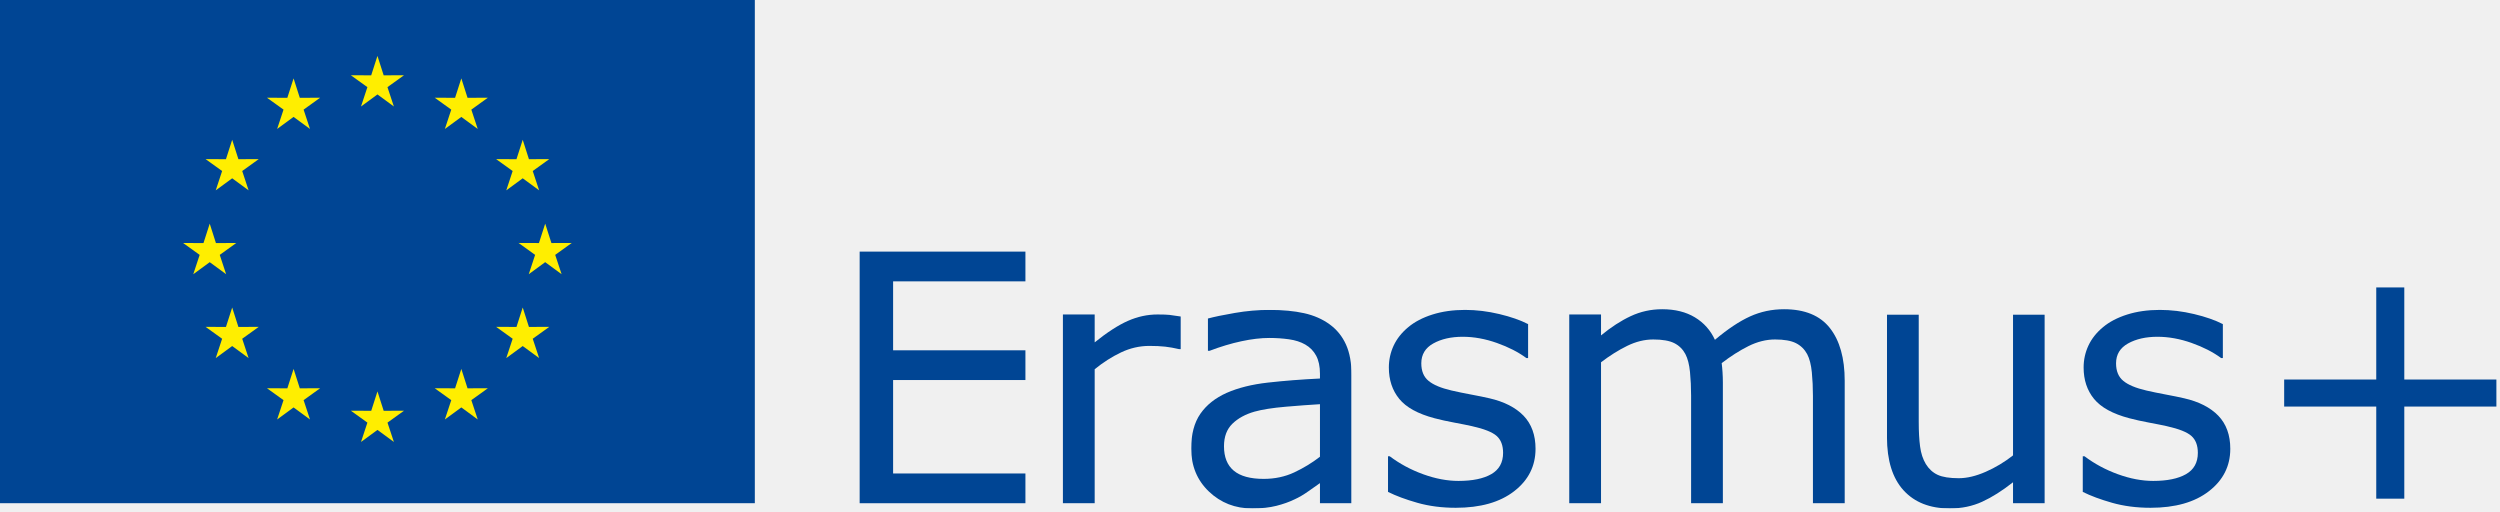
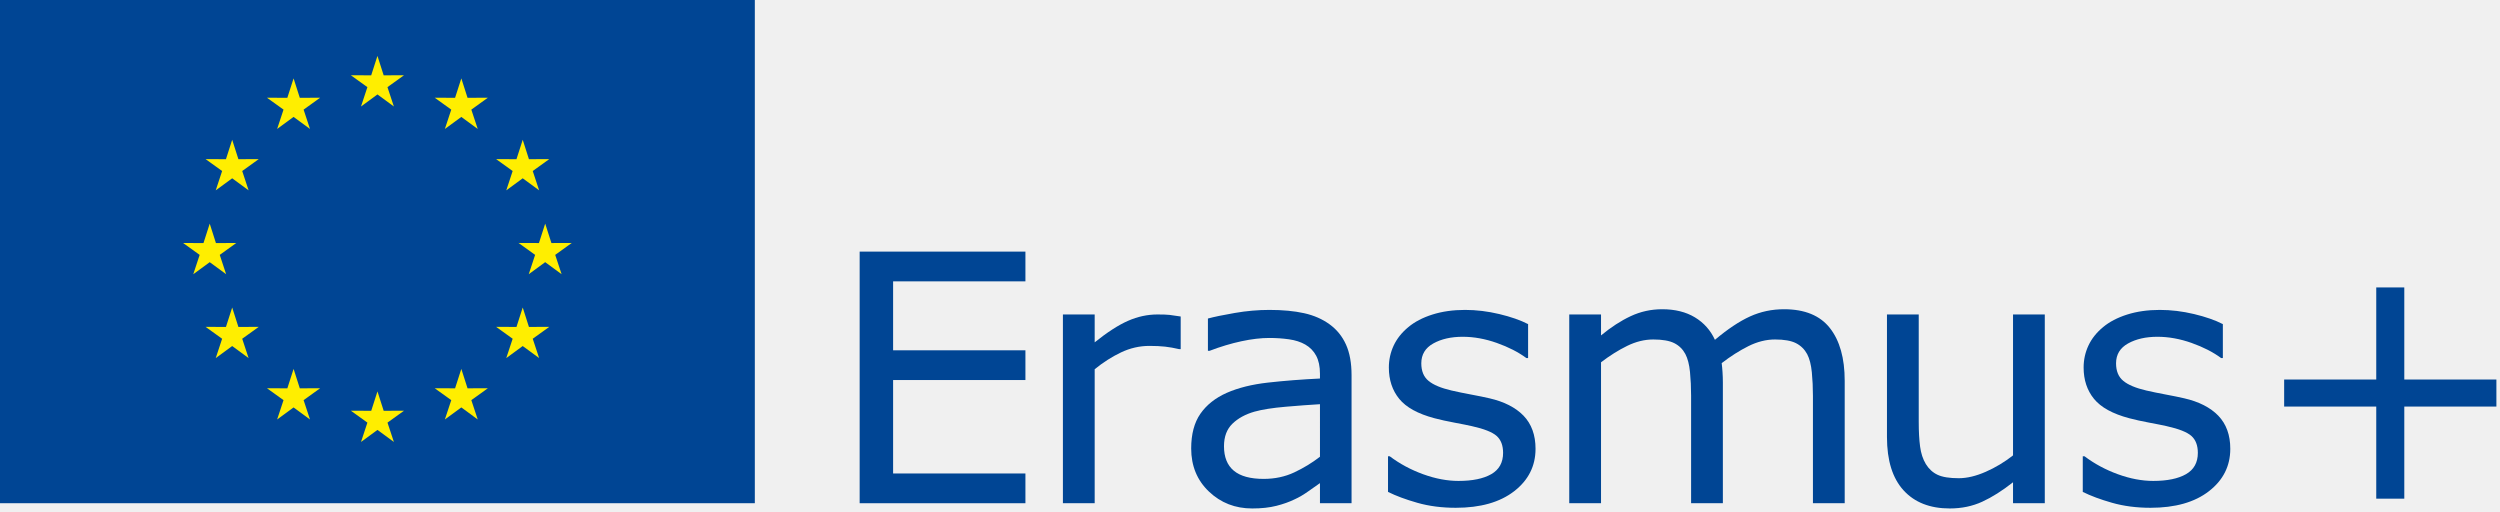
- <svg xmlns="http://www.w3.org/2000/svg" xmlns:xlink="http://www.w3.org/1999/xlink" width="225px" height="46px" viewBox="0 0 225 46" version="1.1">
-   <defs>
-     <polygon id="path-1" points="0.207 18 14.64 18 14.64 0.13 0.207 0.13" />
-     <polygon id="path-3" points="0.827 18 15.031 18 15.031 0.54 0.827 0.54" />
-   </defs>
-   <g id="Page-1" stroke="none" stroke-width="1" fill="none" fill-rule="evenodd">
-     <g id="erasmus" transform="translate(0, -1)">
-       <g id="Page-1">
-         <polygon id="Fill-1" fill="#004594" points="77.369 23.645 77.369 46.29 92.288 46.29 92.288 43.613 80.38 43.613 80.38 35.203 92.288 35.203 92.288 32.527 80.38 32.527 80.38 26.322 92.288 26.322 92.288 23.645" />
-         <g id="Group-16" transform="translate(95, 28.7615)">
-           <path d="M11.262,3.659 L11.11,3.659 C10.684,3.558 10.271,3.484 9.87,3.438 C9.47,3.393 8.996,3.37 8.449,3.37 C7.567,3.37 6.715,3.565 5.894,3.955 C5.072,4.346 4.281,4.851 3.521,5.469 L3.521,17.529 L0.662,17.529 L0.662,0.541 L3.521,0.541 L3.521,3.05 C4.656,2.138 5.658,1.492 6.525,1.112 C7.391,0.731 8.276,0.541 9.179,0.541 C9.675,0.541 10.035,0.554 10.258,0.58 C10.481,0.605 10.816,0.653 11.262,0.724 L11.262,3.659 Z" id="Fill-2" fill="#004594" />
-           <g id="Group-6" transform="translate(12, 0)">
-             <mask id="mask-2" fill="white">
-               <use xlink:href="#path-1" />
-             </mask>
-             <g id="Clip-5" />
-             <path d="M14.64,17.528 L11.796,17.528 L11.796,15.719 C11.543,15.891 11.2,16.132 10.771,16.441 C10.338,16.75 9.921,16.996 9.515,17.179 C9.039,17.411 8.491,17.607 7.872,17.764 C7.255,17.921 6.529,18 5.699,18 C4.167,18 2.869,17.493 1.804,16.479 C0.741,15.465 0.207,14.172 0.207,12.601 C0.207,11.313 0.483,10.271 1.036,9.475 C1.589,8.68 2.377,8.054 3.401,7.597 C4.436,7.141 5.678,6.832 7.128,6.67 C8.578,6.507 10.133,6.386 11.796,6.305 L11.796,5.863 C11.796,5.215 11.682,4.677 11.454,4.251 C11.226,3.826 10.899,3.491 10.473,3.247 C10.068,3.014 9.582,2.857 9.014,2.776 C8.445,2.695 7.853,2.655 7.234,2.655 C6.484,2.655 5.647,2.753 4.724,2.951 C3.801,3.149 2.849,3.435 1.865,3.81 L1.714,3.81 L1.714,0.905 C2.271,0.754 3.076,0.586 4.131,0.404 C5.186,0.221 6.224,0.13 7.25,0.13 C8.445,0.13 9.486,0.229 10.374,0.426 C11.261,0.624 12.03,0.962 12.678,1.438 C13.318,1.905 13.803,2.508 14.139,3.247 C14.473,3.988 14.64,4.905 14.64,6 L14.64,17.528 Z M11.796,13.346 L11.796,8.616 C10.925,8.667 9.898,8.743 8.716,8.844 C7.535,8.946 6.599,9.093 5.91,9.285 C5.09,9.519 4.426,9.881 3.918,10.373 C3.412,10.865 3.159,11.541 3.159,12.403 C3.159,13.376 3.451,14.109 4.04,14.6 C4.628,15.092 5.526,15.338 6.732,15.338 C7.736,15.338 8.653,15.143 9.485,14.753 C10.316,14.362 11.086,13.894 11.796,13.346 L11.796,13.346 Z" id="Fill-4" fill="#004594" mask="url(#mask-2)" />
-           </g>
-           <path d="M43.198,12.631 C43.198,14.182 42.557,15.455 41.274,16.448 C39.991,17.442 38.24,17.939 36.02,17.939 C34.762,17.939 33.609,17.789 32.56,17.49 C31.511,17.191 30.631,16.865 29.921,16.509 L29.921,13.3 L30.073,13.3 C30.975,13.98 31.979,14.519 33.084,14.92 C34.19,15.321 35.249,15.521 36.263,15.521 C37.52,15.521 38.504,15.318 39.213,14.913 C39.923,14.507 40.278,13.868 40.278,12.996 C40.278,12.327 40.085,11.82 39.7,11.475 C39.314,11.131 38.574,10.837 37.48,10.593 C37.074,10.502 36.544,10.396 35.89,10.274 C35.236,10.152 34.64,10.021 34.103,9.879 C32.613,9.483 31.556,8.903 30.932,8.137 C30.309,7.372 29.997,6.432 29.997,5.316 C29.997,4.616 30.142,3.958 30.43,3.339 C30.72,2.721 31.158,2.168 31.746,1.682 C32.314,1.205 33.036,0.827 33.913,0.548 C34.79,0.27 35.771,0.13 36.856,0.13 C37.87,0.13 38.896,0.254 39.935,0.503 C40.975,0.751 41.839,1.053 42.529,1.408 L42.529,4.465 L42.377,4.465 C41.647,3.927 40.759,3.473 39.715,3.103 C38.671,2.733 37.647,2.548 36.643,2.548 C35.599,2.548 34.717,2.748 33.997,3.149 C33.277,3.55 32.917,4.145 32.917,4.936 C32.917,5.635 33.135,6.163 33.571,6.517 C33.997,6.873 34.686,7.162 35.64,7.384 C36.166,7.506 36.757,7.628 37.411,7.749 C38.065,7.871 38.61,7.983 39.046,8.084 C40.374,8.388 41.398,8.91 42.118,9.65 C42.838,10.401 43.198,11.394 43.198,12.631" id="Fill-7" fill="#004594" />
-           <path d="M71.023,17.528 L68.164,17.528 L68.164,7.856 C68.164,7.126 68.131,6.421 68.065,5.742 C67.999,5.063 67.859,4.52 67.647,4.114 C67.413,3.679 67.079,3.349 66.643,3.126 C66.207,2.903 65.578,2.791 64.757,2.791 C63.956,2.791 63.155,2.992 62.354,3.392 C61.553,3.793 60.752,4.302 59.951,4.921 C59.982,5.154 60.007,5.425 60.027,5.734 C60.048,6.043 60.058,6.35 60.058,6.655 L60.058,17.528 L57.199,17.528 L57.199,7.856 C57.199,7.105 57.166,6.393 57.1,5.719 C57.034,5.045 56.894,4.505 56.682,4.099 C56.448,3.663 56.114,3.336 55.678,3.118 C55.242,2.901 54.613,2.791 53.792,2.791 C53.011,2.791 52.228,2.984 51.442,3.369 C50.656,3.755 49.873,4.247 49.092,4.845 L49.092,17.528 L46.233,17.528 L46.233,0.54 L49.092,0.54 L49.092,2.426 C49.985,1.687 50.874,1.108 51.762,0.693 C52.649,0.277 53.594,0.069 54.598,0.069 C55.754,0.069 56.735,0.313 57.541,0.799 C58.347,1.286 58.948,1.96 59.343,2.822 C60.499,1.848 61.553,1.147 62.506,0.716 C63.459,0.284 64.478,0.069 65.563,0.069 C67.429,0.069 68.805,0.634 69.692,1.765 C70.579,2.895 71.023,4.474 71.023,6.502 L71.023,17.528 Z" id="Fill-9" fill="#004594" />
-           <g id="Group-13" transform="translate(74, 0)">
-             <mask id="mask-4" fill="white">
-               <use xlink:href="#path-3" />
-             </mask>
-             <g id="Clip-12" />
-             <path d="M15.031,17.528 L12.172,17.528 L12.172,15.642 C11.208,16.403 10.286,16.986 9.404,17.391 C8.522,17.797 7.548,18 6.484,18 C4.699,18 3.31,17.455 2.317,16.365 C1.323,15.275 0.827,13.676 0.827,11.567 L0.827,0.54 L3.686,0.54 L3.686,10.213 C3.686,11.075 3.726,11.812 3.808,12.426 C3.889,13.039 4.061,13.564 4.324,14 C4.598,14.446 4.953,14.771 5.389,14.973 C5.825,15.176 6.458,15.277 7.29,15.277 C8.03,15.277 8.839,15.085 9.716,14.699 C10.593,14.314 11.412,13.822 12.172,13.224 L12.172,0.54 L15.031,0.54 L15.031,17.528 Z" id="Fill-11" fill="#004594" mask="url(#mask-4)" />
-           </g>
-           <path d="M105.726,12.631 C105.726,14.182 105.085,15.455 103.802,16.448 C102.52,17.442 100.768,17.939 98.548,17.939 C97.291,17.939 96.137,17.789 95.088,17.49 C94.039,17.191 93.159,16.865 92.449,16.509 L92.449,13.3 L92.602,13.3 C93.504,13.98 94.508,14.519 95.613,14.92 C96.718,15.321 97.777,15.521 98.791,15.521 C100.048,15.521 101.032,15.318 101.742,14.913 C102.451,14.507 102.806,13.868 102.806,12.996 C102.806,12.327 102.613,11.82 102.228,11.475 C101.843,11.131 101.103,10.837 100.008,10.593 C99.602,10.502 99.073,10.396 98.419,10.274 C97.764,10.152 97.169,10.021 96.632,9.879 C95.141,9.483 94.084,8.903 93.461,8.137 C92.837,7.372 92.526,6.432 92.526,5.316 C92.526,4.616 92.67,3.958 92.959,3.339 C93.248,2.721 93.686,2.168 94.274,1.682 C94.842,1.205 95.565,0.827 96.441,0.548 C97.318,0.27 98.299,0.13 99.384,0.13 C100.398,0.13 101.424,0.254 102.464,0.503 C103.503,0.751 104.368,1.053 105.057,1.408 L105.057,4.465 L104.905,4.465 C104.175,3.927 103.288,3.473 102.243,3.103 C101.199,2.733 100.175,2.548 99.171,2.548 C98.127,2.548 97.245,2.748 96.525,3.149 C95.805,3.55 95.445,4.145 95.445,4.936 C95.445,5.635 95.663,6.163 96.099,6.517 C96.525,6.873 97.215,7.162 98.168,7.384 C98.695,7.506 99.285,7.628 99.939,7.749 C100.593,7.871 101.138,7.983 101.574,8.084 C102.902,8.388 103.927,8.91 104.646,9.65 C105.366,10.401 105.726,11.394 105.726,12.631" id="Fill-14" fill="#004594" />
-         </g>
-         <polygon id="Fill-17" fill="#004594" points="213.863 26.869 213.863 35.157 205.575 35.157 205.575 37.591 213.863 37.591 213.863 45.88 216.387 45.88 216.387 37.591 224.675 37.591 224.675 35.157 216.387 35.157 216.387 26.869" />
-         <polygon id="Fill-18" fill="#004594" points="0 46.288 67.934 46.288 67.934 1 0 1" />
-         <polygon id="Fill-19" fill="#FFEE00" points="33.97 6.032 34.53 7.78 36.36 7.772 34.872 8.843 35.447 10.583 33.97 9.499 32.49 10.584 33.065 8.843 31.574 7.772 33.408 7.78" />
-         <polygon id="Fill-20" fill="#FFEE00" points="26.422 8.055 26.982 9.803 28.812 9.795 27.324 10.866 27.899 12.606 26.422 11.522 24.942 12.607 25.517 10.866 24.026 9.795 25.86 9.803" />
-         <polygon id="Fill-21" fill="#FFEE00" points="20.897 13.58 21.456 15.328 23.287 15.32 21.799 16.391 22.374 18.131 20.897 17.047 19.416 18.132 19.991 16.391 18.501 15.32 20.335 15.328" />
-         <polygon id="Fill-22" fill="#FFEE00" points="18.875 21.129 19.434 22.877 21.265 22.869 19.777 23.94 20.352 25.68 18.875 24.596 17.394 25.681 17.969 23.94 16.479 22.869 18.313 22.877" />
-         <polygon id="Fill-23" fill="#FFEE00" points="20.897 28.677 21.456 30.425 23.287 30.417 21.799 31.488 22.374 33.228 20.896 32.144 19.416 33.23 19.991 31.488 18.501 30.417 20.335 30.425" />
-         <polygon id="Fill-24" fill="#FFEE00" points="26.423 34.202 26.982 35.95 28.813 35.942 27.325 37.013 27.9 38.753 26.422 37.669 24.942 38.754 25.517 37.013 24.027 35.942 25.861 35.95" />
-         <polygon id="Fill-25" fill="#FFEE00" points="33.972 36.224 34.531 37.972 36.362 37.964 34.874 39.035 35.449 40.775 33.971 39.691 32.491 40.776 33.066 39.035 31.576 37.964 33.411 37.972" />
-         <polygon id="Fill-26" fill="#FFEE00" points="41.519 34.202 42.078 35.949 43.909 35.942 42.42 37.012 42.996 38.753 41.518 37.668 40.038 38.754 40.613 37.013 39.123 35.942 40.957 35.949" />
-         <polygon id="Fill-27" fill="#FFEE00" points="47.045 28.676 47.604 30.424 49.435 30.416 47.946 31.487 48.522 33.227 47.044 32.143 45.564 33.228 46.139 31.487 44.649 30.416 46.483 30.424" />
-         <polygon id="Fill-28" fill="#FFEE00" points="49.068 21.127 49.627 22.874 51.458 22.867 49.968 23.938 50.544 25.678 49.066 24.594 47.587 25.679 48.161 23.938 46.672 22.867 48.505 22.874" />
-         <polygon id="Fill-29" fill="#FFEE00" points="47.045 13.58 47.604 15.328 49.434 15.32 47.946 16.391 48.522 18.131 47.044 17.047 45.564 18.133 46.139 16.391 44.649 15.32 46.483 15.328" />
-         <polygon id="Fill-30" fill="#FFEE00" points="41.519 8.055 42.078 9.802 43.908 9.795 42.42 10.866 42.995 12.606 41.518 11.522 40.038 12.608 40.613 10.866 39.123 9.795 40.957 9.802" />
-       </g>
-     </g>
+ <svg xmlns="http://www.w3.org/2000/svg" width="100%" height="100%" viewBox="0 0 225 46" version="1.1" xml:space="preserve" style="fill-rule:evenodd;clip-rule:evenodd;stroke-linejoin:round;stroke-miterlimit:1.414;">
+   <g id="Page-1">
+     <path id="Fill-1" d="M77.369,22.645l0,22.645l14.919,0l0,-2.677l-11.908,0l0,-8.41l11.908,0l0,-2.676l-11.908,0l0,-6.205l11.908,0l0,-2.677l-14.919,0Z" style="fill:#004594;" />
+     <path id="Fill-2" d="M106.262,31.42l-0.152,0c-0.426,-0.101 -0.839,-0.175 -1.24,-0.221c-0.4,-0.045 -0.874,-0.068 -1.421,-0.068c-0.882,0 -1.734,0.195 -2.555,0.585c-0.822,0.391 -1.613,0.896 -2.373,1.514l0,12.06l-2.859,0l0,-16.988l2.859,0l0,2.509c1.135,-0.912 2.137,-1.558 3.004,-1.938c0.866,-0.381 1.751,-0.571 2.654,-0.571c0.496,0 0.856,0.013 1.079,0.039c0.223,0.025 0.558,0.073 1.004,0.144l0,2.935Z" style="fill:#004594;" />
+     <path id="Fill-4" d="M121.641,45.29l-2.845,0l0,-1.809c-0.254,0.172 -0.596,0.413 -1.026,0.722c-0.432,0.309 -0.85,0.555 -1.255,0.738c-0.477,0.232 -1.025,0.428 -1.643,0.585c-0.618,0.157 -1.343,0.236 -2.174,0.236c-1.532,0 -2.829,-0.507 -3.894,-1.521c-1.064,-1.014 -1.597,-2.307 -1.597,-3.878c0,-1.288 0.276,-2.33 0.829,-3.126c0.553,-0.795 1.341,-1.421 2.365,-1.878c1.035,-0.456 2.276,-0.765 3.727,-0.927c1.45,-0.163 3.005,-0.284 4.668,-0.365l0,-0.442c0,-0.648 -0.114,-1.186 -0.342,-1.612c-0.228,-0.425 -0.556,-0.76 -0.981,-1.004c-0.406,-0.233 -0.892,-0.39 -1.46,-0.471c-0.568,-0.081 -1.161,-0.121 -1.78,-0.121c-0.75,0 -1.586,0.098 -2.509,0.296c-0.923,0.198 -1.876,0.484 -2.859,0.859l-0.152,0l0,-2.905c0.557,-0.151 1.363,-0.319 2.418,-0.501c1.054,-0.183 2.093,-0.274 3.118,-0.274c1.196,0 2.237,0.099 3.125,0.296c0.887,0.198 1.655,0.536 2.304,1.012c0.639,0.467 1.125,1.07 1.46,1.809c0.335,0.741 0.502,1.658 0.502,2.753l0,11.528ZM118.797,41.108l-0.001,-4.73c-0.871,0.051 -1.898,0.127 -3.079,0.228c-1.181,0.102 -2.117,0.249 -2.807,0.441c-0.82,0.234 -1.484,0.596 -1.992,1.088c-0.506,0.492 -0.759,1.168 -0.759,2.03c0,0.973 0.293,1.706 0.882,2.197c0.588,0.492 1.484,0.738 2.692,0.738c1.002,0 1.92,-0.195 2.751,-0.585c0.831,-0.391 1.602,-0.859 2.312,-1.407Z" style="fill:#004594;" />
+     <path id="Fill-7" d="M138.198,40.393c0,1.551 -0.641,2.824 -1.924,3.817c-1.283,0.994 -3.034,1.491 -5.254,1.491c-1.258,0 -2.411,-0.15 -3.46,-0.449c-1.049,-0.299 -1.929,-0.625 -2.639,-0.981l0,-3.209l0.152,0c0.902,0.68 1.906,1.219 3.011,1.62c1.106,0.401 2.165,0.601 3.179,0.601c1.257,0 2.241,-0.203 2.95,-0.608c0.71,-0.406 1.065,-1.045 1.065,-1.917c0,-0.669 -0.193,-1.176 -0.578,-1.521c-0.386,-0.344 -1.126,-0.638 -2.22,-0.882c-0.406,-0.091 -0.936,-0.197 -1.59,-0.319c-0.654,-0.122 -1.25,-0.253 -1.787,-0.395c-1.49,-0.396 -2.547,-0.976 -3.171,-1.742c-0.623,-0.765 -0.935,-1.705 -0.935,-2.821c0,-0.7 0.145,-1.358 0.433,-1.977c0.29,-0.618 0.728,-1.171 1.316,-1.657c0.568,-0.477 1.29,-0.855 2.167,-1.134c0.877,-0.278 1.858,-0.418 2.943,-0.418c1.014,0 2.04,0.124 3.079,0.373c1.04,0.248 1.904,0.55 2.594,0.905l0,3.057l-0.152,0c-0.73,-0.538 -1.618,-0.992 -2.662,-1.362c-1.044,-0.37 -2.068,-0.555 -3.072,-0.555c-1.044,0 -1.926,0.2 -2.646,0.601c-0.72,0.401 -1.08,0.996 -1.08,1.787c0,0.699 0.218,1.227 0.654,1.581c0.426,0.356 1.115,0.645 2.069,0.867c0.526,0.122 1.117,0.244 1.771,0.365c0.654,0.122 1.199,0.234 1.635,0.335c1.328,0.304 2.352,0.826 3.072,1.566c0.72,0.751 1.08,1.744 1.08,2.981" style="fill:#004594;" />
+     <path id="Fill-9" d="M166.023,45.29l-2.859,0l0,-9.672c0,-0.73 -0.033,-1.435 -0.099,-2.114c-0.066,-0.679 -0.206,-1.222 -0.418,-1.628c-0.234,-0.435 -0.568,-0.765 -1.004,-0.988c-0.436,-0.223 -1.065,-0.335 -1.886,-0.335c-0.801,0 -1.602,0.201 -2.403,0.601c-0.801,0.401 -1.602,0.91 -2.403,1.529c0.031,0.233 0.056,0.504 0.076,0.813c0.021,0.309 0.031,0.616 0.031,0.921l0,10.873l-2.859,0l0,-9.672c0,-0.751 -0.033,-1.463 -0.099,-2.137c-0.066,-0.674 -0.206,-1.214 -0.418,-1.62c-0.234,-0.436 -0.568,-0.763 -1.004,-0.981c-0.436,-0.217 -1.065,-0.327 -1.886,-0.327c-0.781,0 -1.564,0.193 -2.35,0.578c-0.786,0.386 -1.569,0.878 -2.35,1.476l0,12.683l-2.859,0l0,-16.988l2.859,0l0,1.886c0.893,-0.739 1.782,-1.318 2.67,-1.733c0.887,-0.416 1.832,-0.624 2.836,-0.624c1.156,0 2.137,0.244 2.943,0.73c0.806,0.487 1.407,1.161 1.802,2.023c1.156,-0.974 2.21,-1.675 3.163,-2.106c0.953,-0.432 1.972,-0.647 3.057,-0.647c1.866,0 3.242,0.565 4.129,1.696c0.887,1.13 1.331,2.709 1.331,4.737l0,11.026Z" style="fill:#004594;" />
+     <path id="Fill-11" d="M184.031,45.29l-2.859,0l0,-1.886c-0.964,0.761 -1.886,1.344 -2.768,1.749c-0.882,0.406 -1.856,0.609 -2.92,0.609c-1.785,0 -3.174,-0.545 -4.167,-1.635c-0.994,-1.09 -1.49,-2.689 -1.49,-4.798l0,-11.027l2.859,0l0,9.673c0,0.862 0.04,1.599 0.122,2.213c0.081,0.613 0.253,1.138 0.516,1.574c0.274,0.446 0.629,0.771 1.065,0.973c0.436,0.203 1.069,0.304 1.901,0.304c0.74,0 1.549,-0.192 2.426,-0.578c0.877,-0.385 1.696,-0.877 2.456,-1.475l0,-12.684l2.859,0l0,16.988Z" style="fill:#004594;" />
+     <path id="Fill-14" d="M200.726,40.393c0,1.551 -0.641,2.824 -1.924,3.817c-1.282,0.994 -3.034,1.491 -5.254,1.491c-1.257,0 -2.411,-0.15 -3.46,-0.449c-1.049,-0.299 -1.929,-0.625 -2.639,-0.981l0,-3.209l0.153,0c0.902,0.68 1.906,1.219 3.011,1.62c1.105,0.401 2.164,0.601 3.178,0.601c1.257,0 2.241,-0.203 2.951,-0.608c0.709,-0.406 1.064,-1.045 1.064,-1.917c0,-0.669 -0.193,-1.176 -0.578,-1.521c-0.385,-0.344 -1.125,-0.638 -2.22,-0.882c-0.406,-0.091 -0.935,-0.197 -1.589,-0.319c-0.655,-0.122 -1.25,-0.253 -1.787,-0.395c-1.491,-0.396 -2.548,-0.976 -3.171,-1.742c-0.624,-0.765 -0.935,-1.705 -0.935,-2.821c0,-0.7 0.144,-1.358 0.433,-1.977c0.289,-0.618 0.727,-1.171 1.315,-1.657c0.568,-0.477 1.291,-0.855 2.167,-1.134c0.877,-0.278 1.858,-0.418 2.943,-0.418c1.014,0 2.04,0.124 3.08,0.373c1.039,0.248 1.904,0.55 2.593,0.905l0,3.057l-0.152,0c-0.73,-0.538 -1.617,-0.992 -2.662,-1.362c-1.044,-0.37 -2.068,-0.555 -3.072,-0.555c-1.044,0 -1.926,0.2 -2.646,0.601c-0.72,0.401 -1.08,0.996 -1.08,1.787c0,0.699 0.218,1.227 0.654,1.581c0.426,0.356 1.116,0.645 2.069,0.867c0.527,0.122 1.117,0.244 1.771,0.365c0.654,0.122 1.199,0.234 1.635,0.335c1.328,0.304 2.353,0.826 3.072,1.566c0.72,0.751 1.08,1.744 1.08,2.981" style="fill:#004594;" />
+     <path id="Fill-17" d="M213.863,25.869l0,8.288l-8.289,0l0,2.434l8.289,0l0,8.289l2.524,0l0,-8.289l8.289,0l0,-2.434l-8.289,0l0,-8.288l-2.524,0Z" style="fill:#004594;" />
+     <rect id="Fill-18" x="0" y="0" width="67.934" height="45.289" style="fill:#004594;" />
+     <path id="Fill-19" d="M33.97,5.032l0.56,1.748l1.83,-0.008l-1.488,1.071l0.575,1.74l-1.477,-1.084l-1.48,1.085l0.575,-1.741l-1.491,-1.071l1.834,0.008l0.562,-1.748Z" style="fill:#fe0;" />
+     <path id="Fill-20" d="M26.422,7.055l0.56,1.748l1.83,-0.008l-1.488,1.071l0.575,1.74l-1.477,-1.084l-1.48,1.085l0.575,-1.741l-1.491,-1.071l1.834,0.008l0.562,-1.748Z" style="fill:#fe0;" />
+     <path id="Fill-21" d="M20.897,12.58l0.559,1.748l1.831,-0.008l-1.488,1.071l0.575,1.74l-1.477,-1.084l-1.481,1.085l0.575,-1.741l-1.49,-1.071l1.834,0.008l0.562,-1.748Z" style="fill:#fe0;" />
+     <path id="Fill-22" d="M18.875,20.129l0.559,1.748l1.831,-0.008l-1.488,1.071l0.575,1.74l-1.477,-1.084l-1.481,1.085l0.575,-1.741l-1.49,-1.071l1.834,0.008l0.562,-1.748Z" style="fill:#fe0;" />
+     <path id="Fill-23" d="M20.897,27.677l0.559,1.748l1.831,-0.008l-1.488,1.071l0.575,1.74l-1.478,-1.084l-1.48,1.086l0.575,-1.742l-1.49,-1.071l1.834,0.008l0.562,-1.748Z" style="fill:#fe0;" />
+     <path id="Fill-24" d="M26.423,33.202l0.559,1.748l1.831,-0.008l-1.488,1.071l0.575,1.74l-1.478,-1.084l-1.48,1.085l0.575,-1.741l-1.49,-1.071l1.834,0.008l0.562,-1.748Z" style="fill:#fe0;" />
+     <path id="Fill-25" d="M33.972,35.224l0.559,1.748l1.831,-0.008l-1.488,1.071l0.575,1.74l-1.478,-1.084l-1.48,1.085l0.575,-1.741l-1.49,-1.071l1.835,0.008l0.561,-1.748Z" style="fill:#fe0;" />
+     <path id="Fill-26" d="M41.519,33.202l0.559,1.747l1.831,-0.007l-1.489,1.07l0.576,1.741l-1.478,-1.085l-1.48,1.086l0.575,-1.741l-1.49,-1.071l1.834,0.007l0.562,-1.747Z" style="fill:#fe0;" />
+     <path id="Fill-27" d="M47.045,27.676l0.559,1.748l1.831,-0.008l-1.489,1.071l0.576,1.74l-1.478,-1.084l-1.48,1.085l0.575,-1.741l-1.49,-1.071l1.834,0.008l0.562,-1.748Z" style="fill:#fe0;" />
+     <path id="Fill-28" d="M49.068,20.127l0.559,1.747l1.831,-0.007l-1.489,1.071l0.575,1.74l-1.478,-1.084l-1.48,1.085l0.575,-1.741l-1.49,-1.071l1.834,0.007l0.562,-1.747Z" style="fill:#fe0;" />
+     <path id="Fill-29" d="M47.045,12.58l0.559,1.748l1.83,-0.008l-1.488,1.071l0.576,1.74l-1.478,-1.084l-1.48,1.086l0.575,-1.742l-1.49,-1.071l1.834,0.008l0.562,-1.748Z" style="fill:#fe0;" />
+     <path id="Fill-30" d="M41.519,7.055l0.559,1.747l1.83,-0.007l-1.488,1.071l0.575,1.74l-1.477,-1.084l-1.48,1.086l0.575,-1.742l-1.49,-1.071l1.834,0.007l0.562,-1.747Z" style="fill:#fe0;" />
  </g>
</svg>
